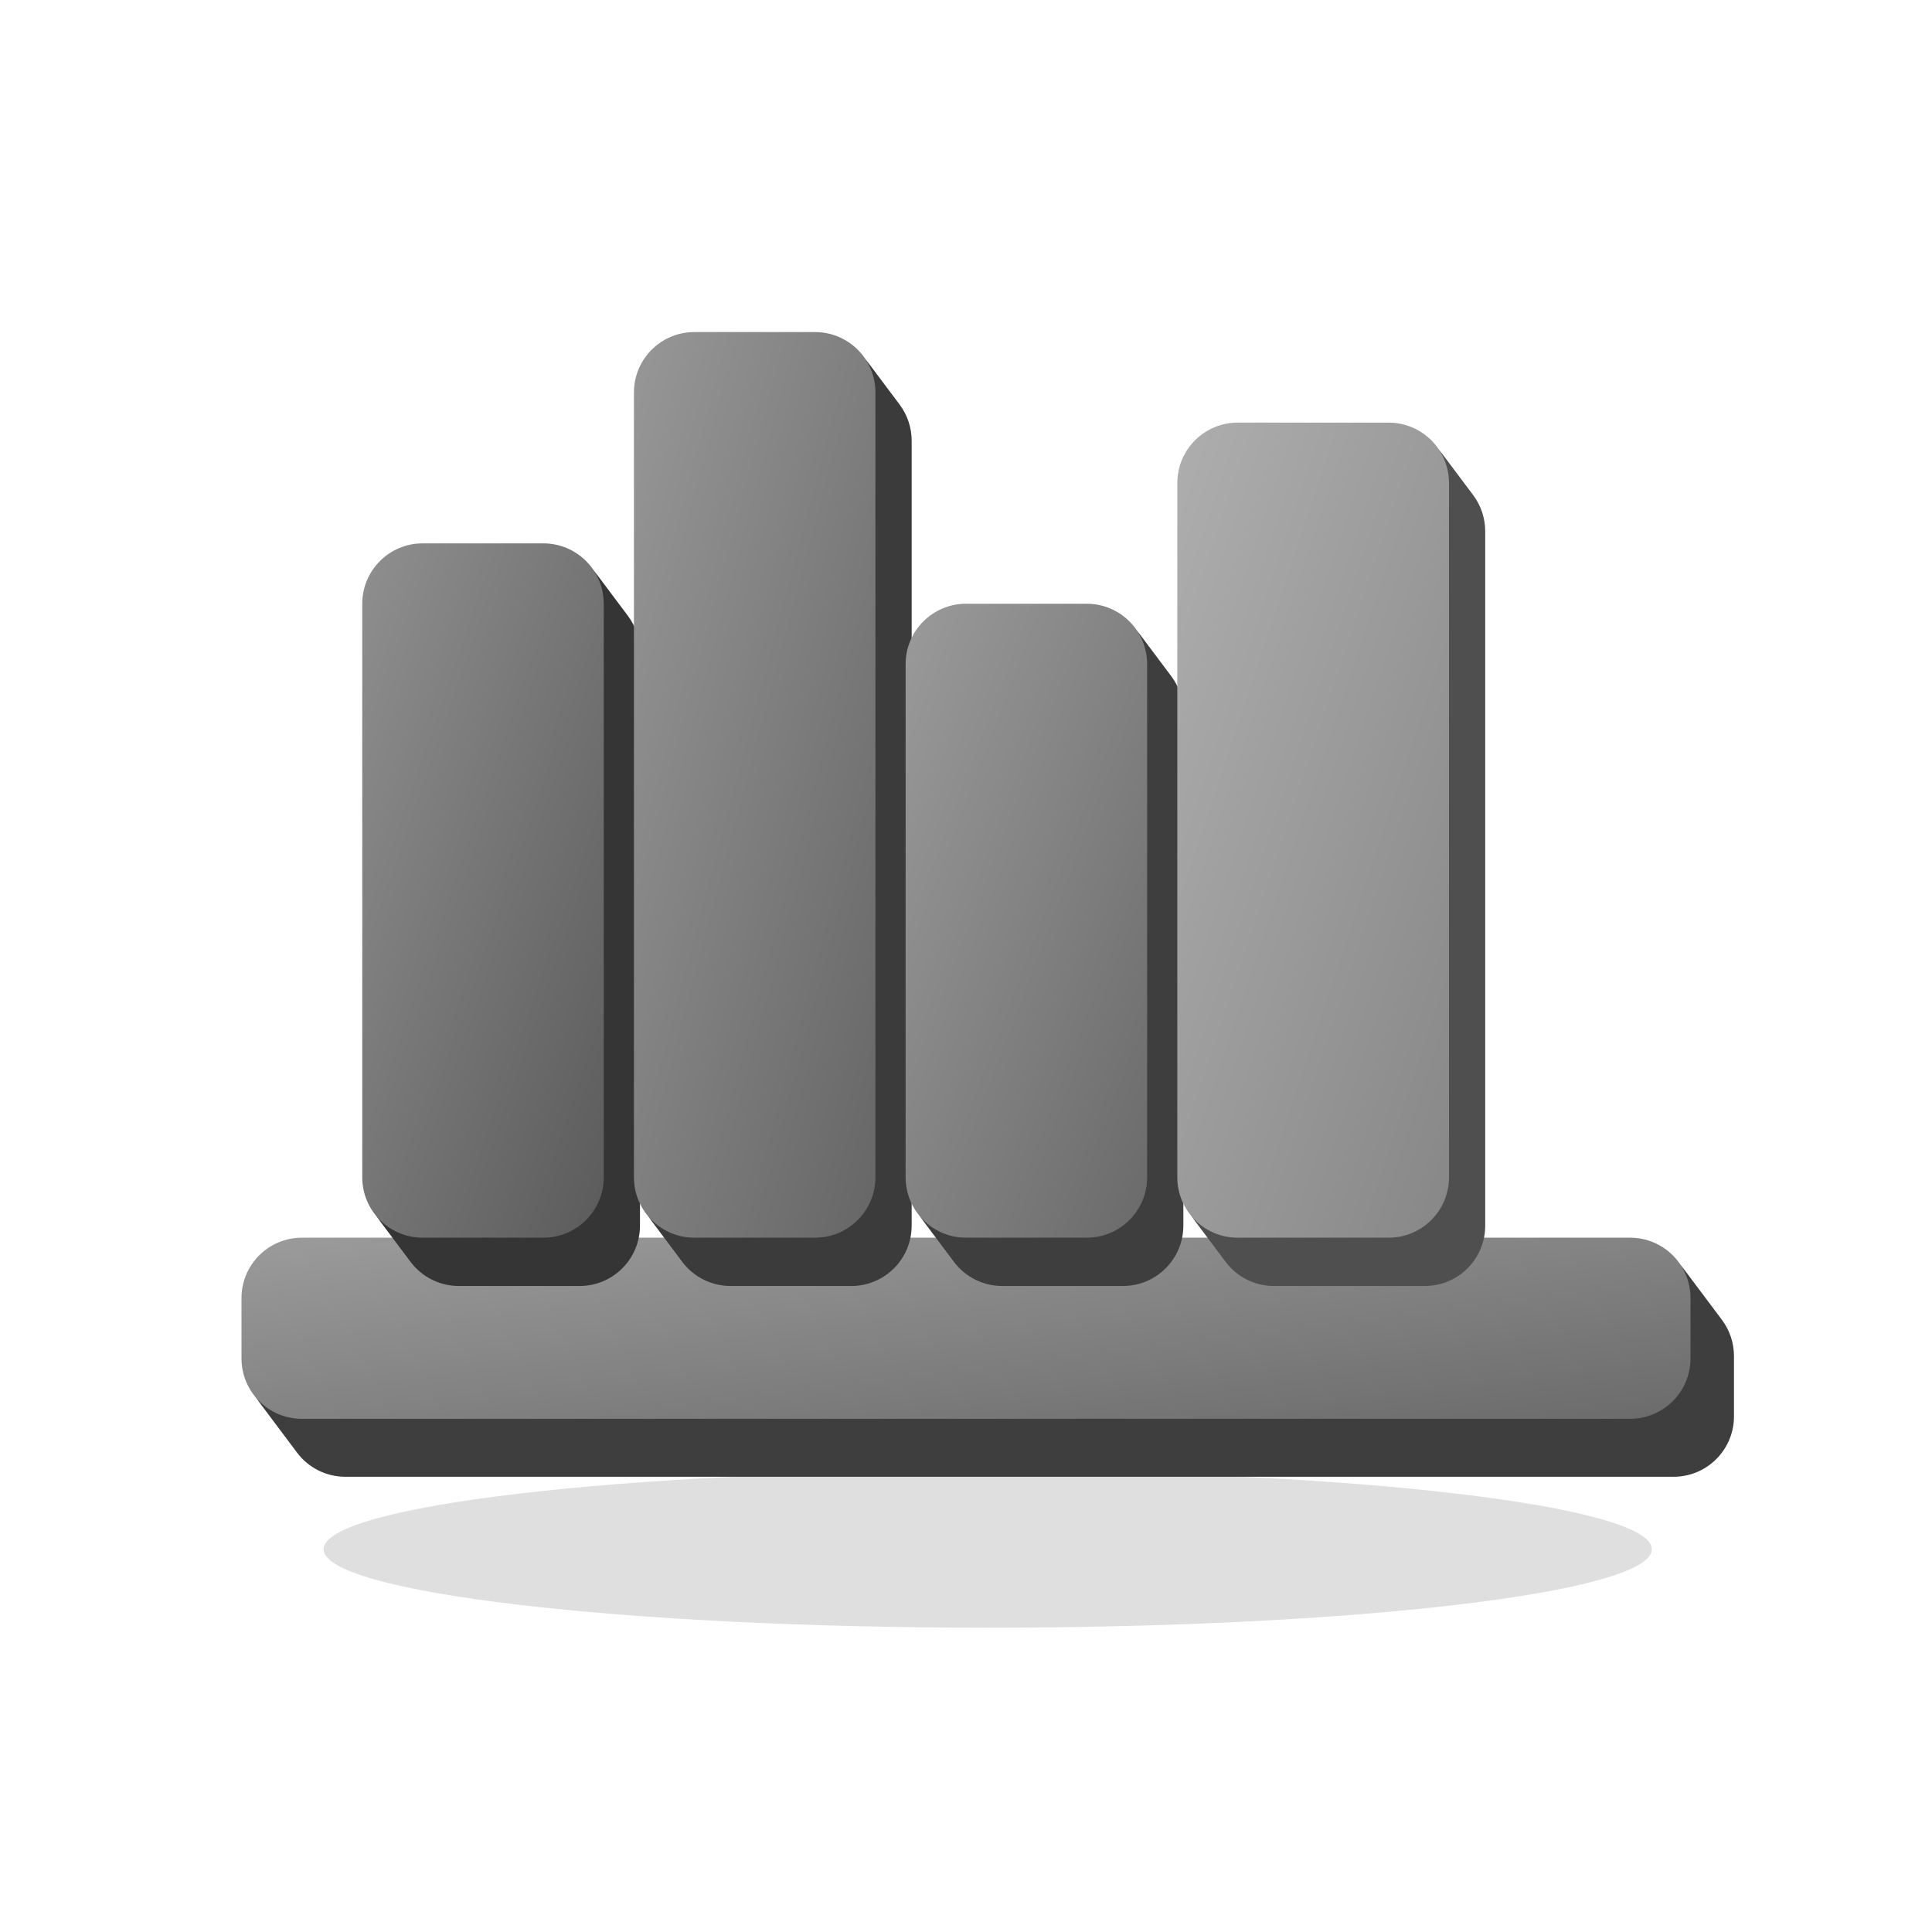
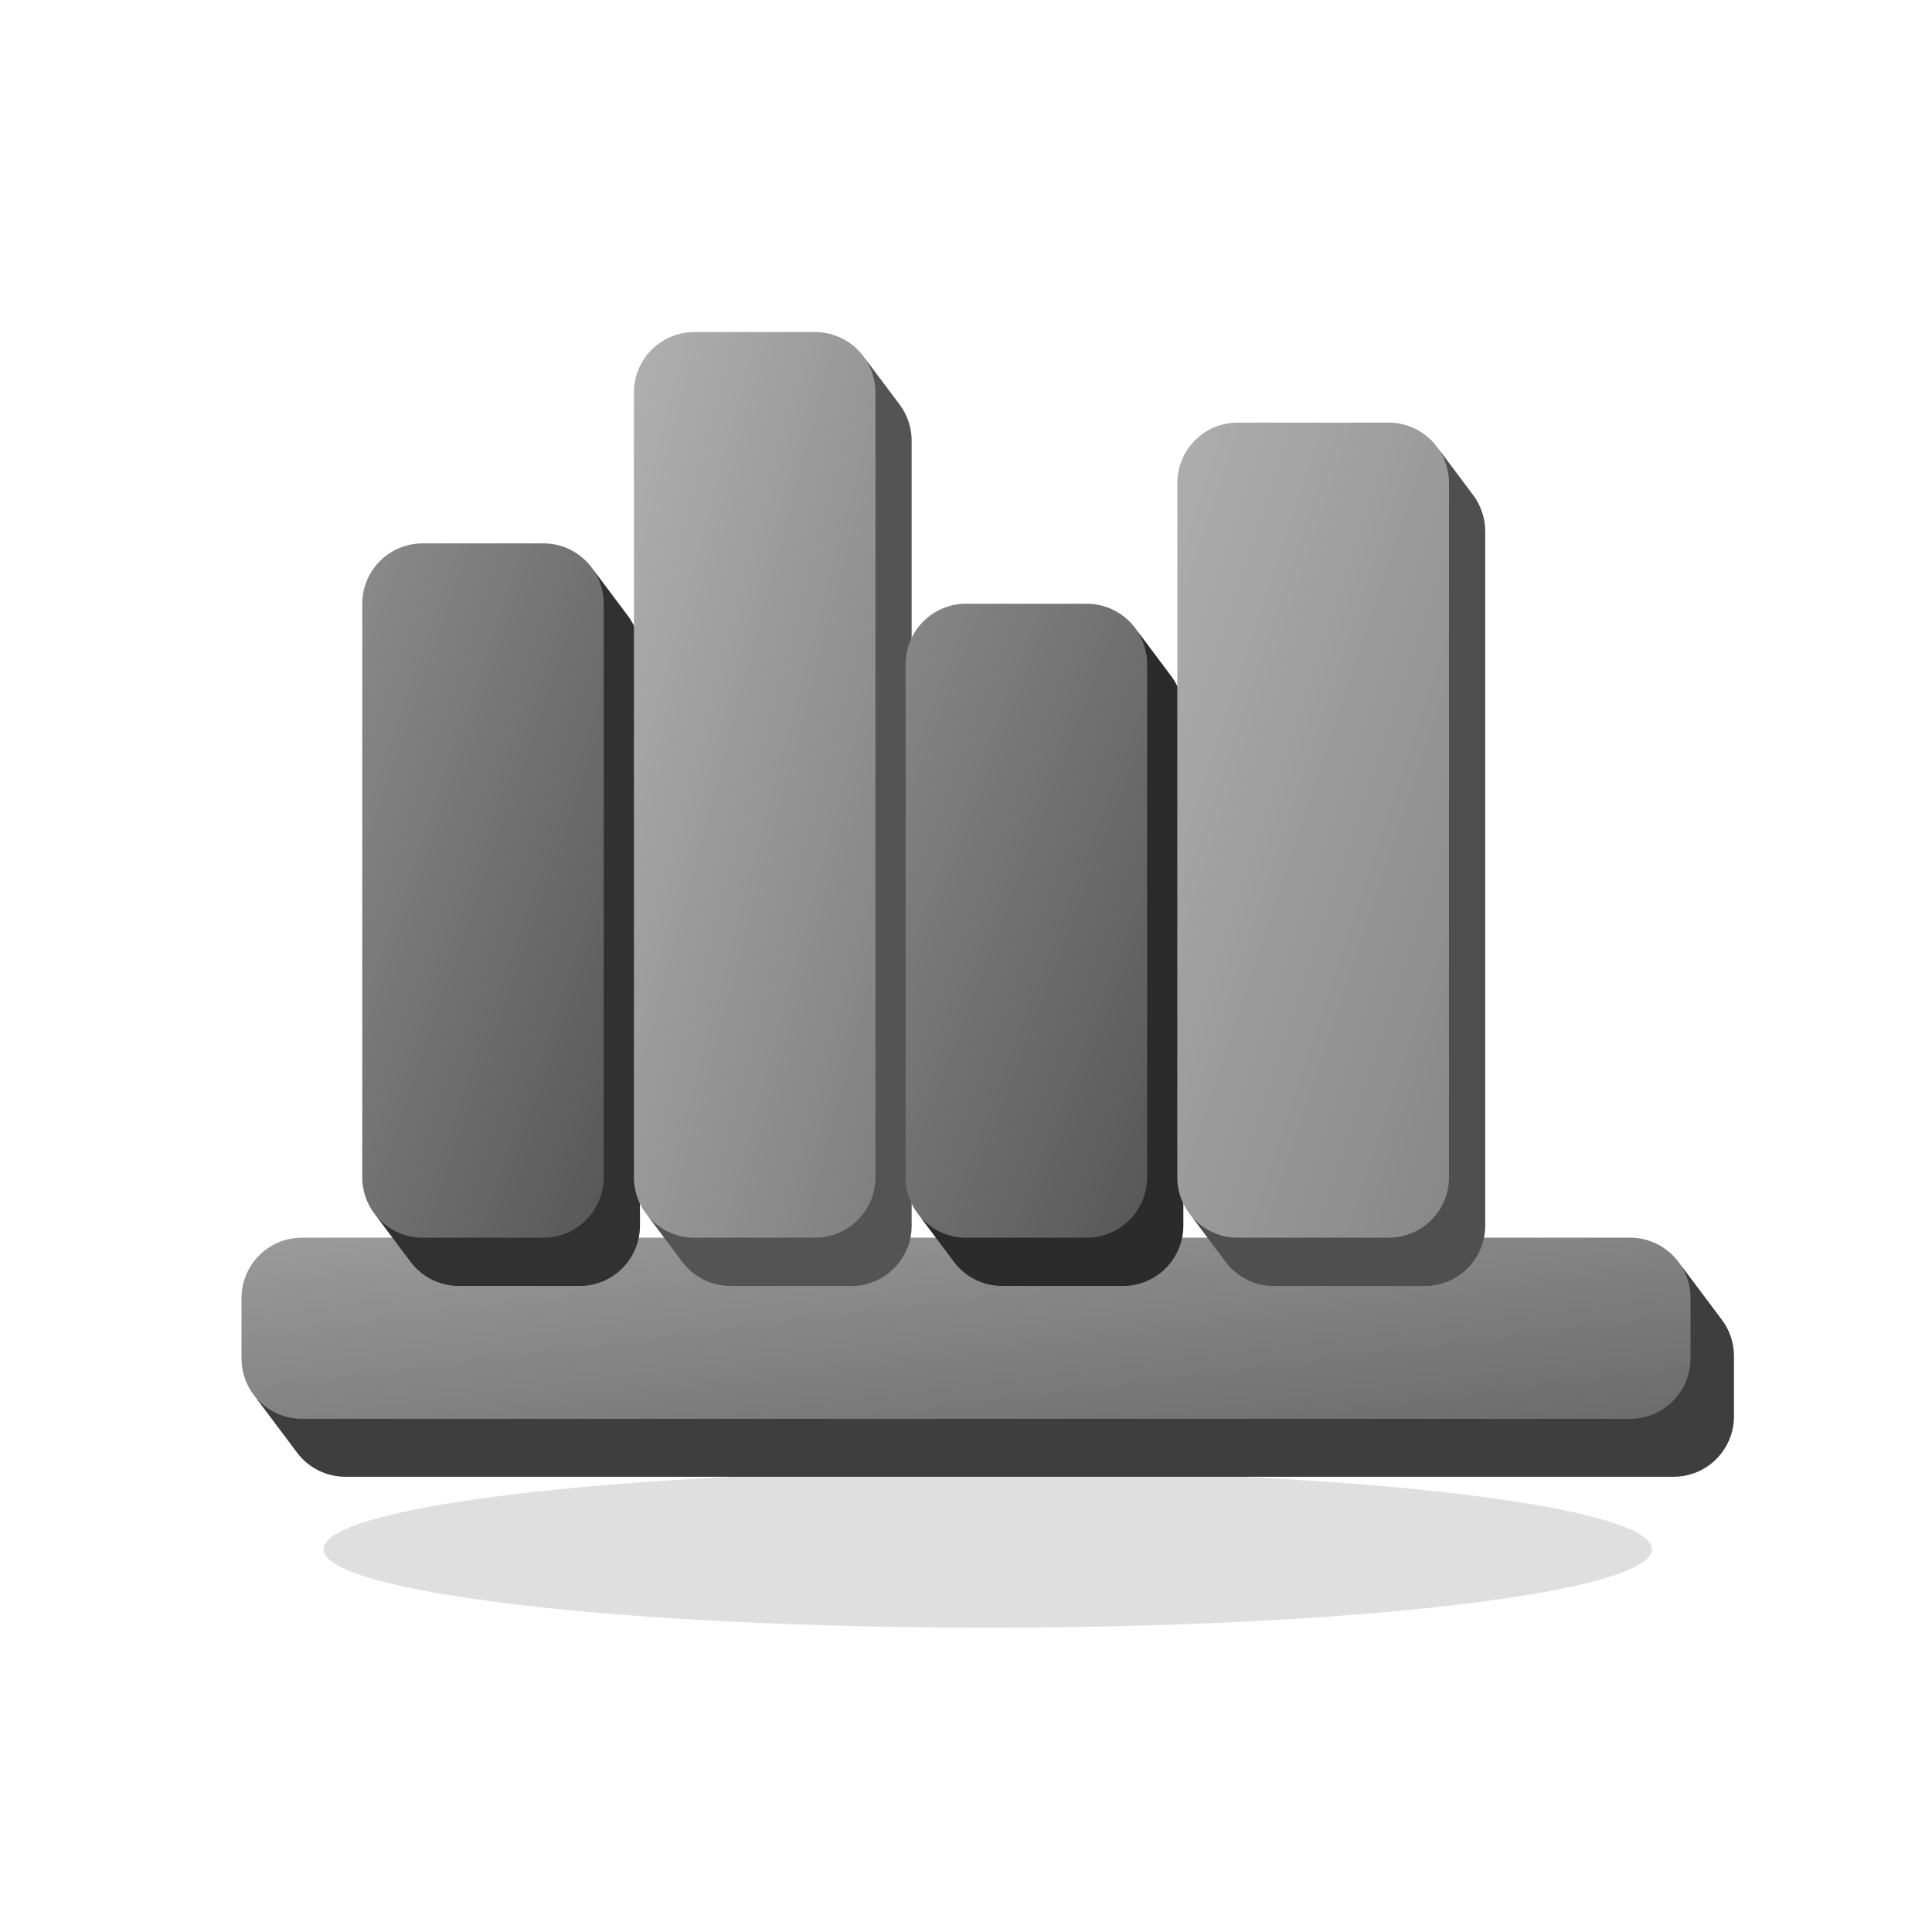
<svg xmlns="http://www.w3.org/2000/svg" viewBox="0 0 64 64" width="64" height="64">
  <defs>
    <linearGradient id="grad_ui_shelf_brown_g" x1="0" y1="0" x2="1" y2="1">
      <stop offset="0" stop-color="#9B9B9B" />
      <stop offset="1" stop-color="#6B6B6B" />
    </linearGradient>
-     <linearGradient id="grad_ui_shelf_indigo_g" x1="0" y1="0" x2="1" y2="1">
-       <stop offset="0" stop-color="#8F8F8F" />
-       <stop offset="1" stop-color="#5B5B5B" />
+     <linearGradient id="grad_ui_shelf_indigo_g_m4" x1="0" y1="0" x2="1" y2="1">
+       <stop offset="0" stop-color="#8B8B8B" />
+       <stop offset="1" stop-color="#575757" />
    </linearGradient>
-     <linearGradient id="grad_ui_shelf_pink_g" x1="0" y1="0" x2="1" y2="1">
-       <stop offset="0" stop-color="#979797" />
-       <stop offset="1" stop-color="#666666" />
+     <linearGradient id="grad_ui_shelf_pink_g_p25" x1="0" y1="0" x2="1" y2="1">
+       <stop offset="0" stop-color="#B0B0B0" />
+       <stop offset="1" stop-color="#7F7F7F" />
    </linearGradient>
-     <linearGradient id="grad_ui_shelf_teal_g" x1="0" y1="0" x2="1" y2="1">
-       <stop offset="0" stop-color="#9A9A9A" />
-       <stop offset="1" stop-color="#6A6A6A" />
+     <linearGradient id="grad_ui_shelf_teal_g_m19" x1="0" y1="0" x2="1" y2="1">
+       <stop offset="0" stop-color="#878787" />
+       <stop offset="1" stop-color="#575757" />
    </linearGradient>
    <linearGradient id="grad_ui_shelf_amber_g" x1="0" y1="0" x2="1" y2="1">
      <stop offset="0" stop-color="#AEAEAE" />
      <stop offset="1" stop-color="#878787" />
    </linearGradient>
  </defs>
  <g class="shadow">
    <ellipse cx="32.72" cy="51.32" rx="22" ry="2.6" fill="#171717" opacity="0.14" />
  </g>
  <g class="solids">
    <g>
      <path d="M57.04 43.72A2 2 0 0 1 57.44 44.92L57.44 46.92A2 2 0 0 1 55.44 48.92L11.44 48.92A2 2 0 0 1 9.84 48.12L8.58 46.44A2 2 0 0 1 8.18 45.24L8.18 43.24A2 2 0 0 1 10.18 41.24L54.18 41.24A2 2 0 0 1 55.78 42.04Z" fill="#3E3E3E" />
      <rect x="8" y="41" width="48" height="6" rx="2" fill="url(#grad_ui_shelf_brown_g)" />
    </g>
    <g>
-       <path d="M20.8 20.4A2 2 0 0 1 21.2 21.6L21.2 40.6A2 2 0 0 1 19.2 42.6L15.2 42.6A2 2 0 0 1 13.6 41.8L12.58 40.44A2 2 0 0 1 12.18 39.24L12.18 20.24A2 2 0 0 1 14.18 18.24L18.18 18.24A2 2 0 0 1 19.78 19.04Z" fill="#353535" />
-       <rect x="12" y="18" width="8" height="23" rx="2" fill="url(#grad_ui_shelf_indigo_g)" />
+       <path d="M20.8 20.4A2 2 0 0 1 21.2 21.6L21.2 40.6A2 2 0 0 1 19.2 42.6L15.2 42.6A2 2 0 0 1 13.6 41.8L12.58 40.44A2 2 0 0 1 12.18 39.24L12.18 20.24A2 2 0 0 1 14.18 18.24L18.18 18.24A2 2 0 0 1 19.78 19.04Z" fill="#313131" />
+       <rect x="12" y="18" width="8" height="23" rx="2" fill="url(#grad_ui_shelf_indigo_g_m4)" />
    </g>
    <g>
-       <path d="M29.8 13.4A2 2 0 0 1 30.2 14.6L30.2 40.6A2 2 0 0 1 28.2 42.6L24.2 42.6A2 2 0 0 1 22.6 41.8L21.58 40.44A2 2 0 0 1 21.18 39.24L21.18 13.24A2 2 0 0 1 23.18 11.24L27.18 11.24A2 2 0 0 1 28.78 12.04Z" fill="#3B3B3B" />
-       <rect x="21" y="11" width="8" height="30" rx="2" fill="url(#grad_ui_shelf_pink_g)" />
+       <path d="M29.8 13.4A2 2 0 0 1 30.2 14.6L30.2 40.6A2 2 0 0 1 28.2 42.6L24.2 42.6A2 2 0 0 1 22.6 41.8L21.58 40.44A2 2 0 0 1 21.18 39.24L21.18 13.24A2 2 0 0 1 23.18 11.24L27.18 11.24A2 2 0 0 1 28.78 12.04Z" fill="#545454" />
+       <rect x="21" y="11" width="8" height="30" rx="2" fill="url(#grad_ui_shelf_pink_g_p25)" />
    </g>
    <g>
-       <path d="M38.8 22.4A2 2 0 0 1 39.2 23.6L39.2 40.6A2 2 0 0 1 37.2 42.6L33.2 42.6A2 2 0 0 1 31.6 41.8L30.58 40.44A2 2 0 0 1 30.18 39.24L30.18 22.24A2 2 0 0 1 32.18 20.24L36.18 20.24A2 2 0 0 1 37.78 21.04Z" fill="#3E3E3E" />
-       <rect x="30" y="20" width="8" height="21" rx="2" fill="url(#grad_ui_shelf_teal_g)" />
+       <path d="M38.8 22.4A2 2 0 0 1 39.2 23.6L39.2 40.6A2 2 0 0 1 37.2 42.6L33.2 42.6A2 2 0 0 1 31.6 41.8L30.58 40.44A2 2 0 0 1 30.18 39.24L30.18 22.24A2 2 0 0 1 32.18 20.24L36.18 20.24A2 2 0 0 1 37.78 21.04Z" fill="#2B2B2B" />
+       <rect x="30" y="20" width="8" height="21" rx="2" fill="url(#grad_ui_shelf_teal_g_m19)" />
    </g>
    <g>
      <path d="M48.8 16.4A2 2 0 0 1 49.2 17.6L49.2 40.6A2 2 0 0 1 47.2 42.6L42.2 42.6A2 2 0 0 1 40.6 41.8L39.58 40.44A2 2 0 0 1 39.18 39.24L39.18 16.24A2 2 0 0 1 41.18 14.24L46.18 14.24A2 2 0 0 1 47.78 15.04Z" fill="#4F4F4F" />
      <rect x="39" y="14" width="9" height="27" rx="2" fill="url(#grad_ui_shelf_amber_g)" />
    </g>
  </g>
</svg>
